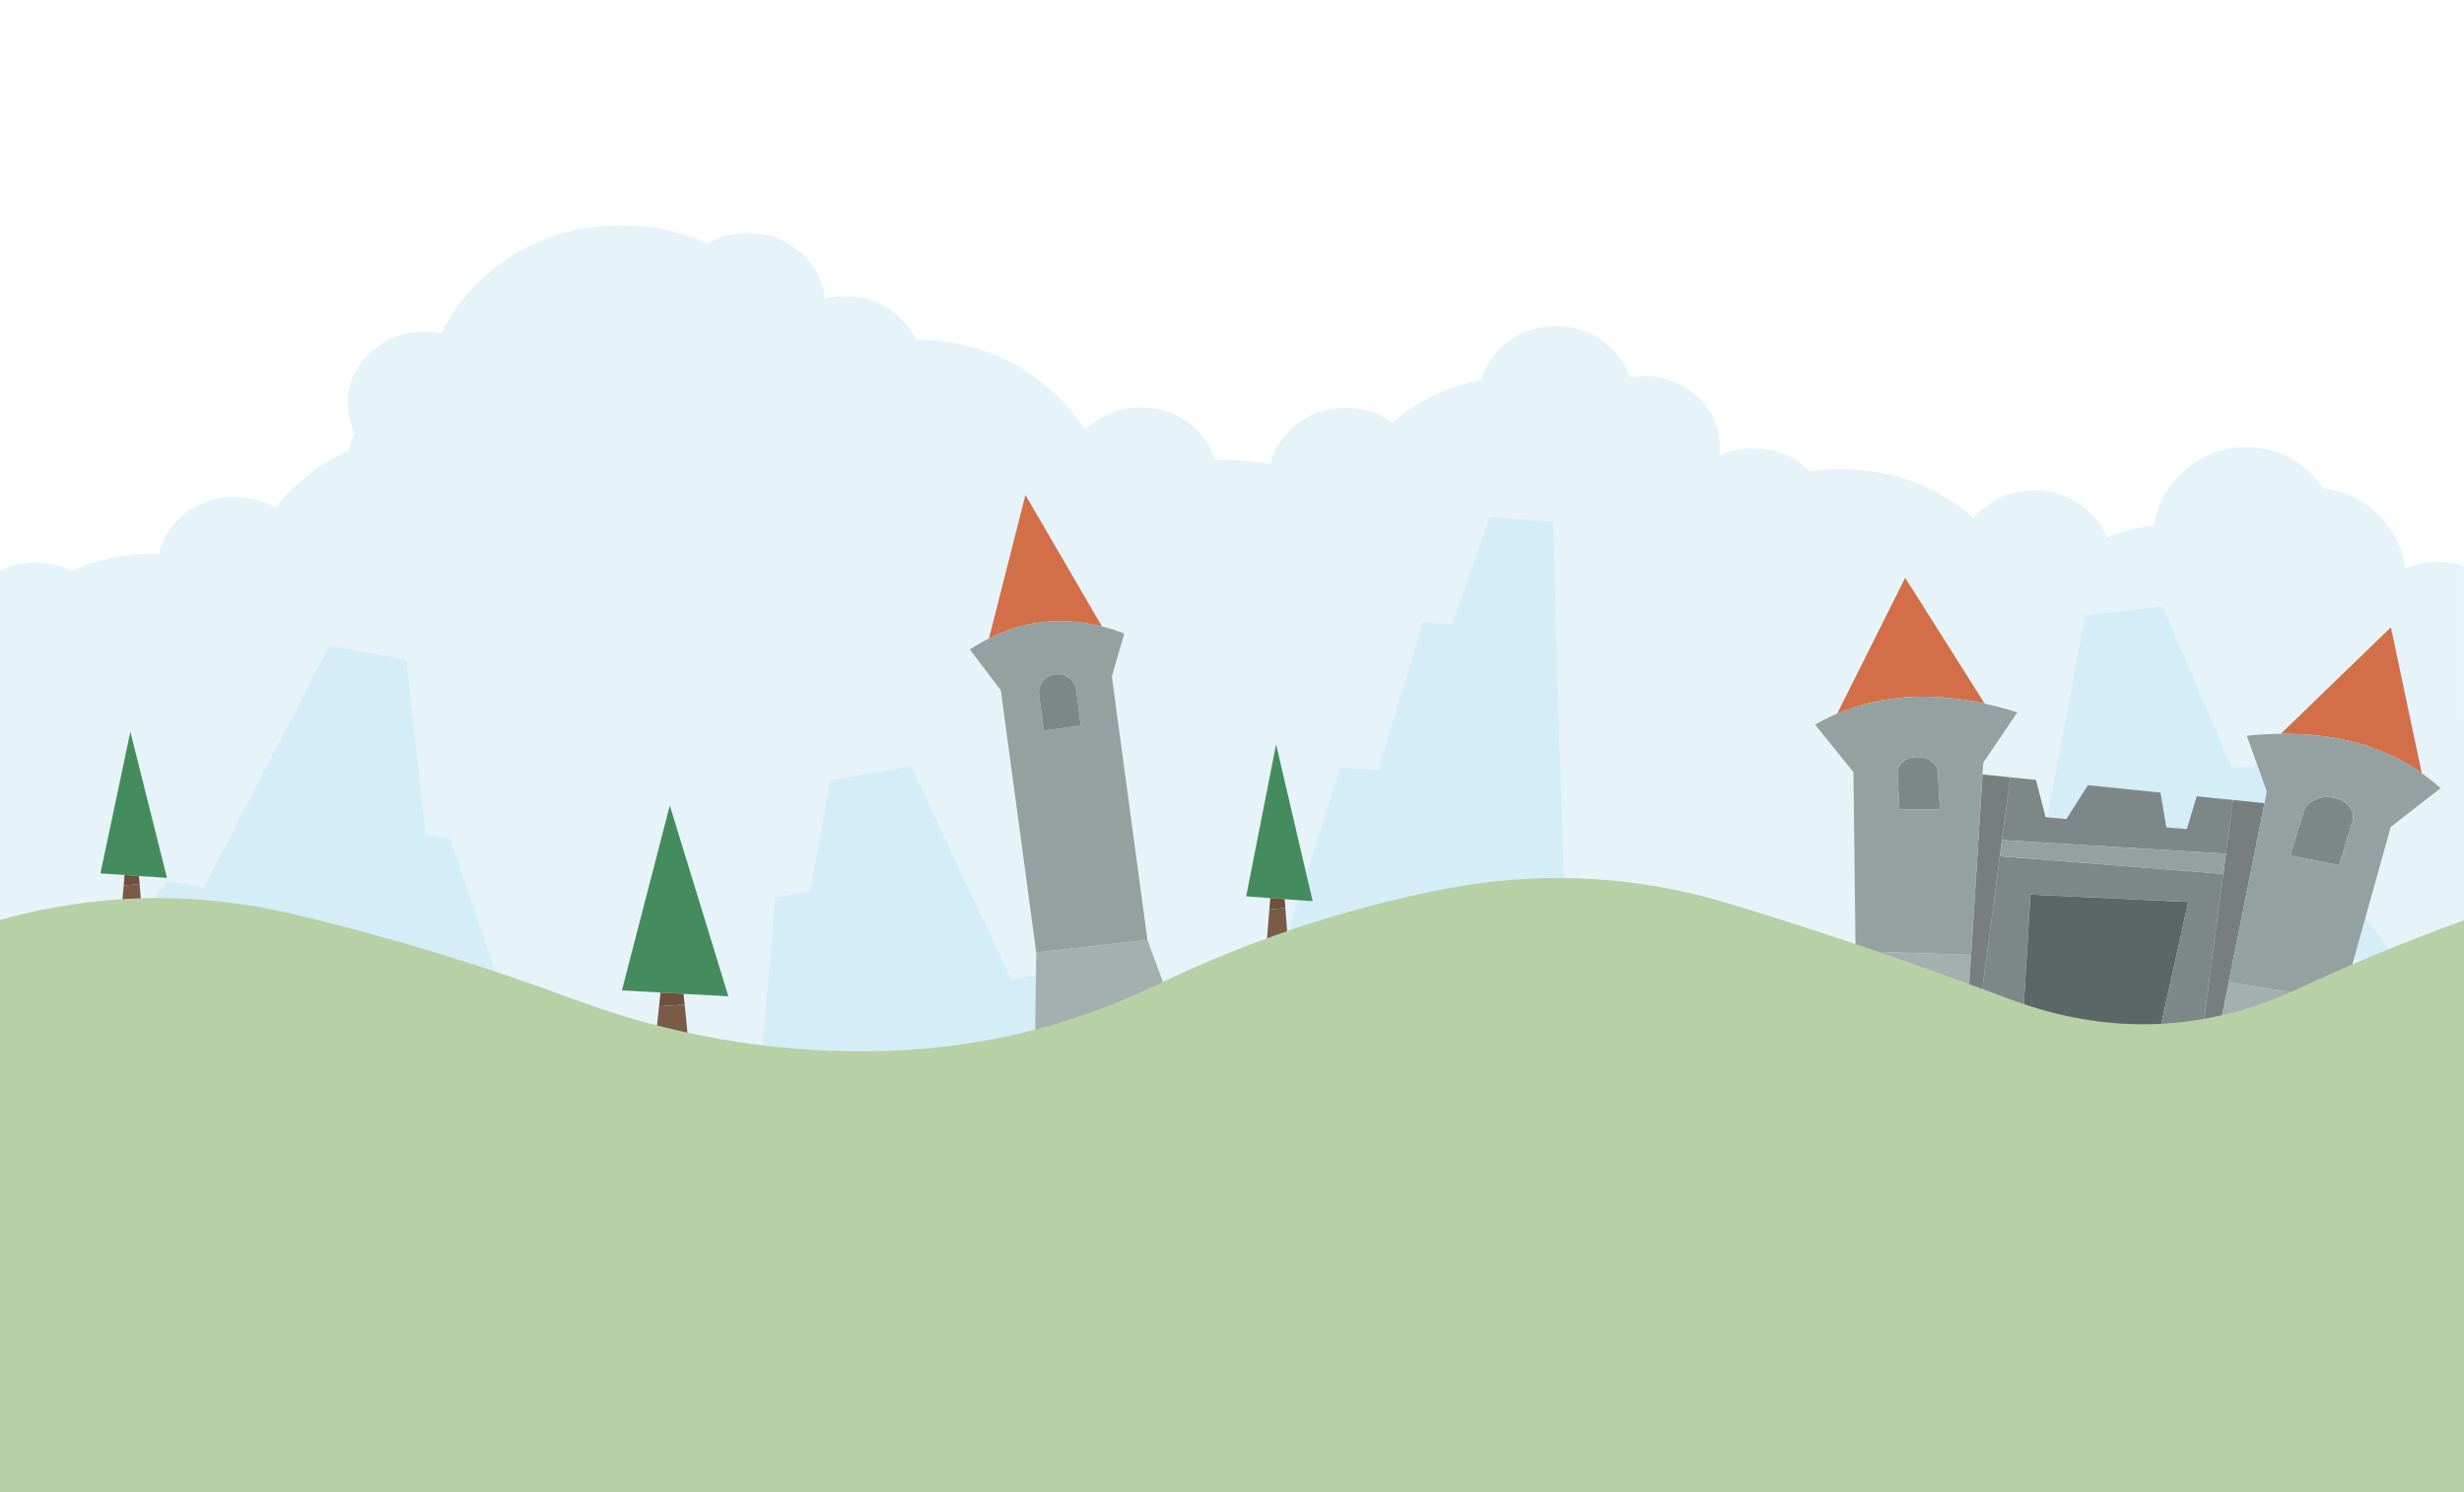
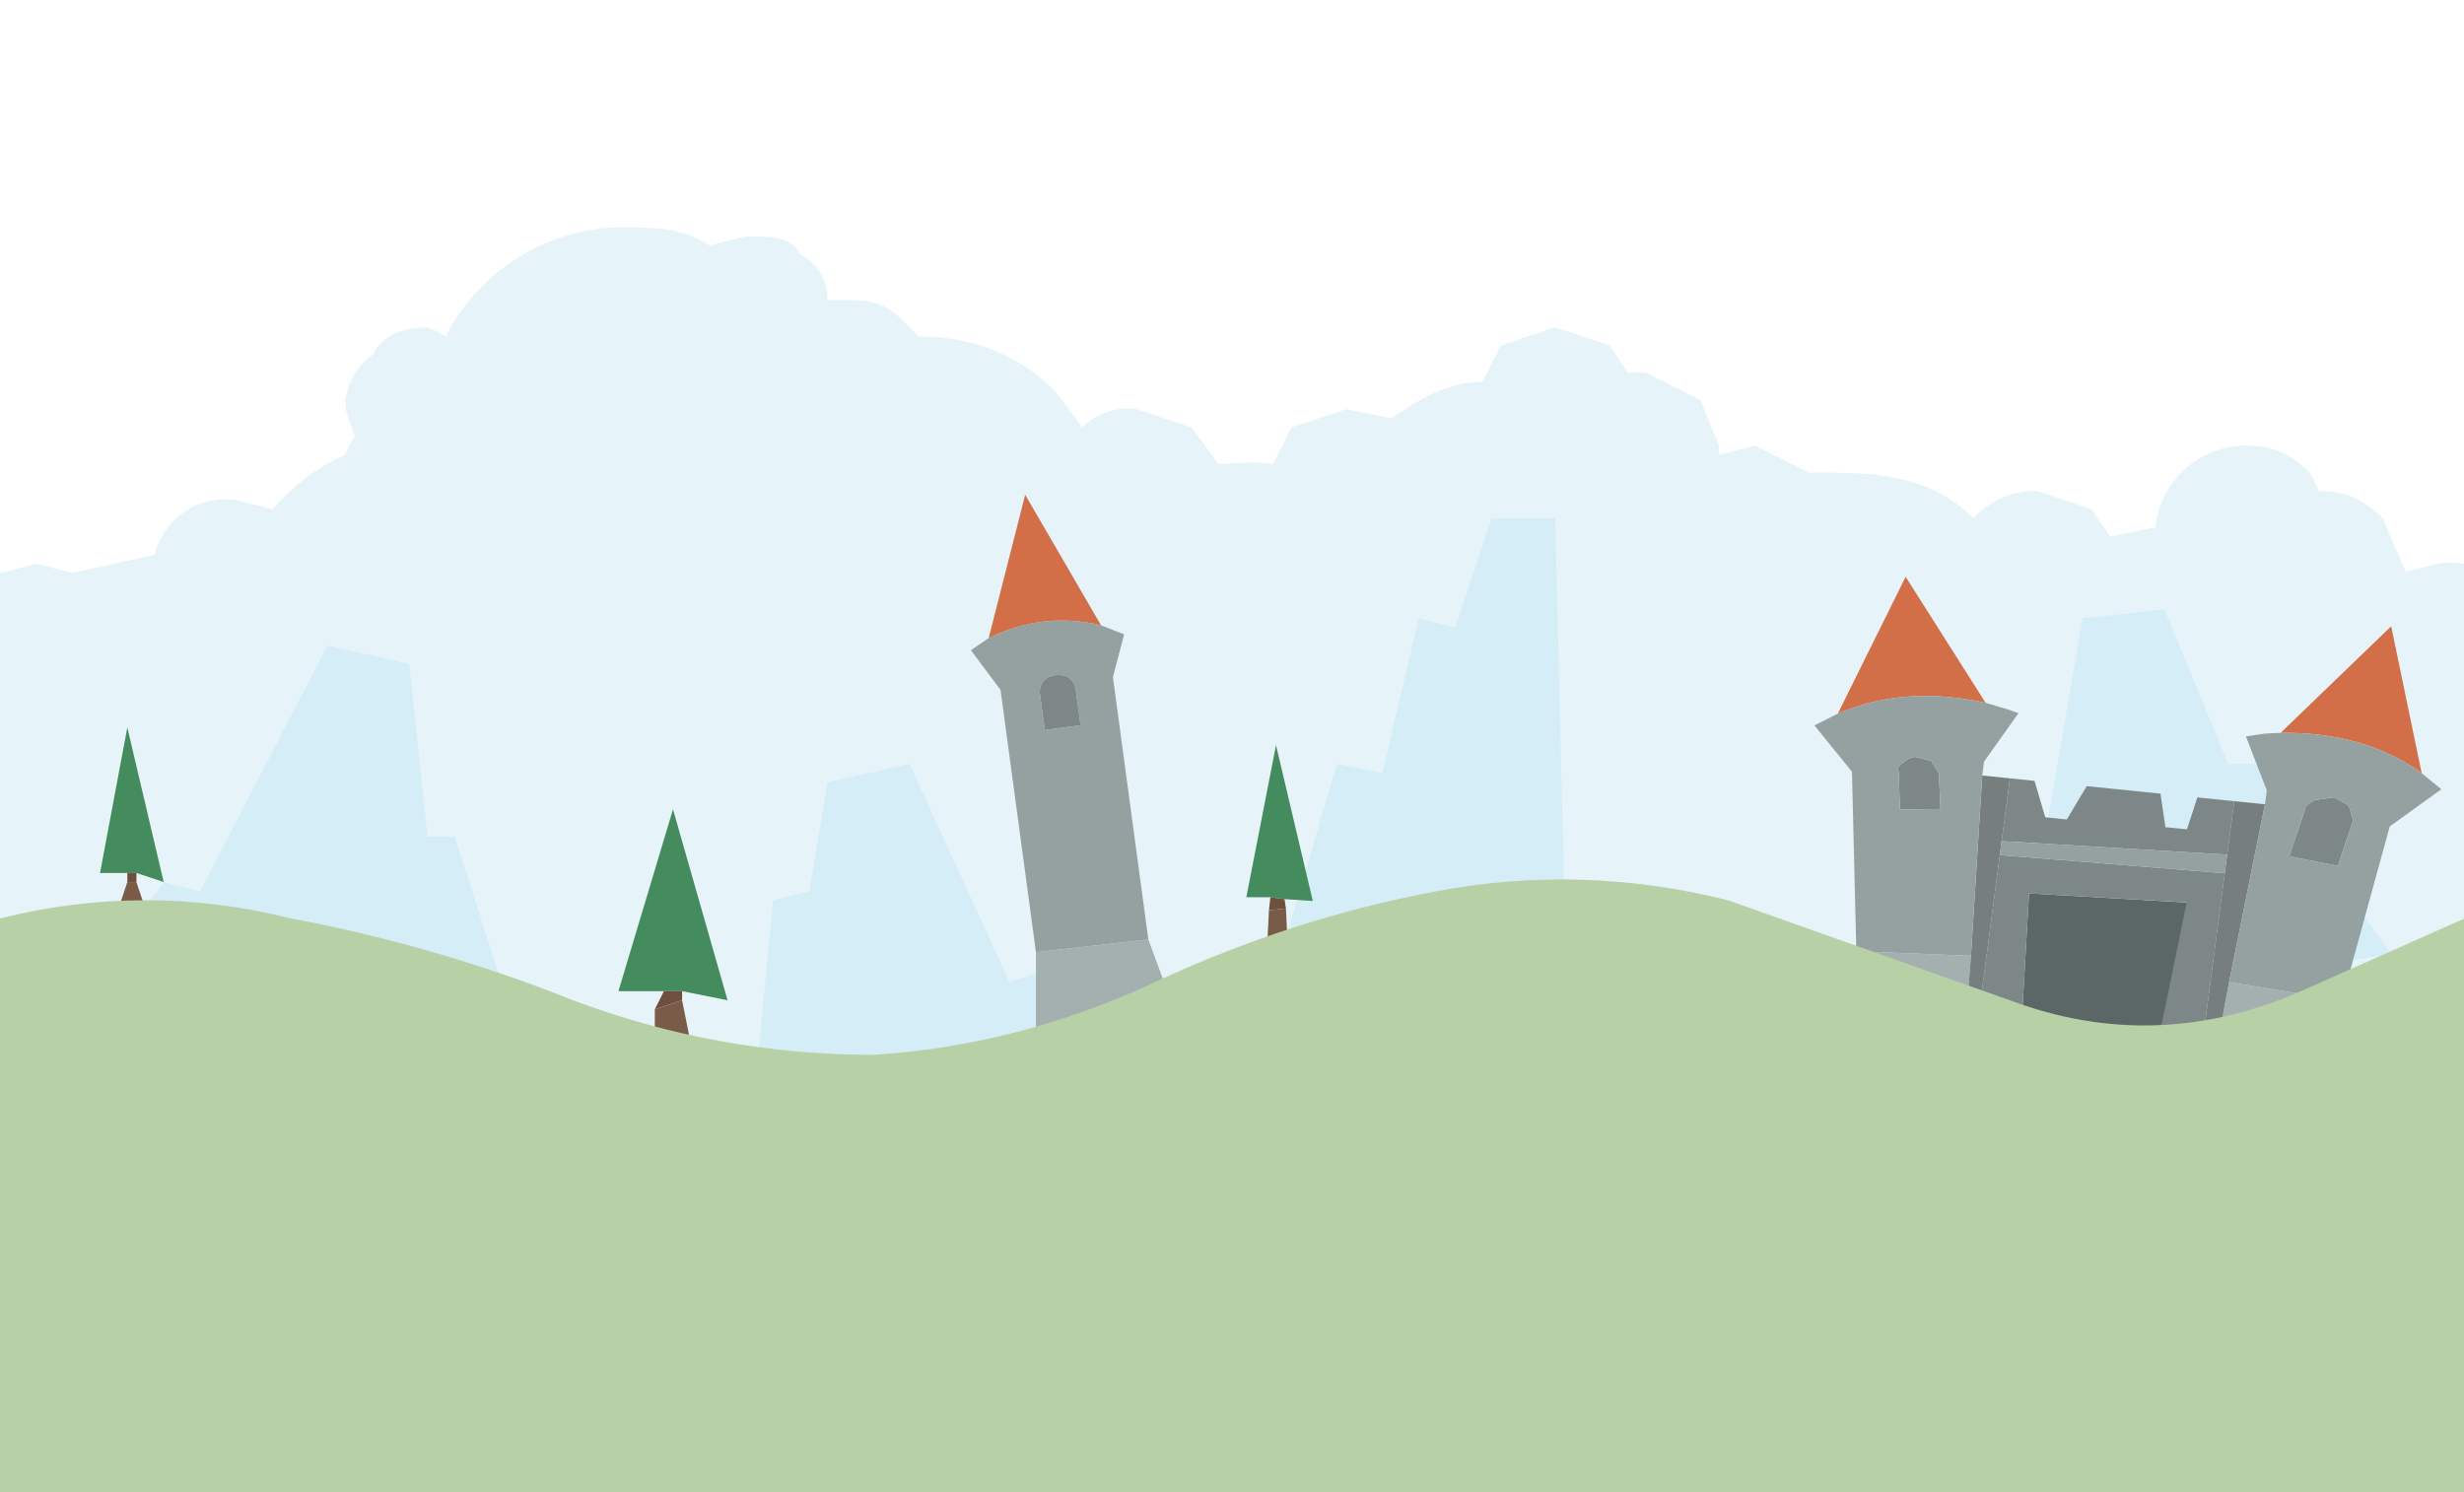
<svg xmlns="http://www.w3.org/2000/svg" width="1024" height="620" viewBox="0 0 270.93 164.04">
  <g fill="#e6f4fa">
-     <path d="M-.575 79.546v84.241h271.556V79.546z" />
-     <path d="M268.091 61.787c-1.455 0-2.774.3-3.955.9v26.842h6.763V62.276c-.885-.29-1.806-.489-2.808-.489z" />
-     <path d="M68.284 24.787c-5.971 0-11.064 1.962-15.279 5.887-1.949 1.817-3.449 3.81-4.498 5.98-.582-.115-1.195-.172-1.839-.172-2.319 0-4.308.763-5.966 2.289-1.552 1.447-2.368 3.188-2.447 5.225-.009.106-.013.221-.013.344a8.4 8.4 0 0 0 .026.661c.079.935.322 1.816.728 2.646a7.21 7.21 0 0 0-.622 1.879c-2.161.961-4.159 2.297-5.993 4.008-.776.723-1.486 1.482-2.13 2.275-1.314-.785-2.809-1.177-4.485-1.177-2.337 0-4.326.767-5.966 2.302-1.226 1.138-1.993 2.452-2.302 3.942h-.423c-3.351 0-6.429.626-9.234 1.879-1.191-.591-2.5-.886-3.929-.886-1.455 0-2.774.3-3.955.9v26.842h264.58V63.612c-.062-2.717-1.059-5.04-2.99-6.972-1.72-1.72-3.744-2.699-6.072-2.937-.37-.538-.798-1.049-1.282-1.534-2.002-2.002-4.414-3.003-7.236-3.003-1.199 0-2.329.185-3.387.556-1.411.485-2.69 1.301-3.836 2.447-1.596 1.596-2.553 3.461-2.871 5.596-1.835.229-3.572.67-5.212 1.323-.406-1.058-1.067-2.01-1.984-2.857-1.641-1.535-3.629-2.302-5.966-2.302s-4.335.767-5.993 2.302c-.238.229-.463.472-.675.728-4.092-3.572-8.986-5.358-14.684-5.358a23.46 23.46 0 0 0-3.373.238c-.079-.088-.163-.172-.251-.251-1.641-1.535-3.629-2.302-5.966-2.302-1.332 0-2.558.256-3.678.767h-.013a.66.66 0 0 1 .013-.132 5.43 5.43 0 0 0 .026-.529v-.185-.278c-.071-2.055-.896-3.819-2.474-5.292-1.649-1.535-3.638-2.302-5.966-2.302a8.85 8.85 0 0 0-1.482.119c-.388-1.226-1.102-2.32-2.143-3.281-1.641-1.535-3.629-2.302-5.966-2.302s-4.326.767-5.966 2.302c-1.129 1.049-1.874 2.248-2.236 3.598-3.651.697-6.91 2.258-9.776 4.683-1.464-1.067-3.175-1.601-5.133-1.601-2.337 0-4.331.767-5.98 2.302-1.199 1.111-1.962 2.404-2.289 3.876a23.88 23.88 0 0 0-4.551-.423c-.494 0-.992.018-1.495.053-.361-1.323-1.098-2.505-2.209-3.545-1.641-1.535-3.629-2.302-5.966-2.302s-4.331.767-5.98 2.302c-.062.062-.115.119-.159.172-.917-1.429-2.046-2.769-3.387-4.022-4.215-3.925-9.296-5.891-15.24-5.9-.406-.917-1.014-1.751-1.826-2.5-1.649-1.535-3.643-2.302-5.98-2.302-.794 0-1.535.088-2.222.265-.159-1.896-.984-3.536-2.474-4.921-1.641-1.526-3.629-2.289-5.966-2.289-1.667 0-3.148.383-4.445 1.151-2.875-1.323-6.046-1.984-9.512-1.984z" />
+     <path d="M-1 80v84h272V80z" />
+     <path d="m268 62-4 1v27h7V62a9 9 0 0 0-3 0z" />
+     <path d="M68 25a22 22 0 0 0-19 12 9 9 0 0 0-2-1c-3 0-5 1-6 3a7 7 0 0 0-3 5 8 8 0 0 0 0 1l1 3a7 7 0 0 0-1 2 22 22 0 0 0-8 6l-4-1a8 8 0 0 0-9 6l-9 2-4-1-4 1v27h265V64l-3-7c-2-2-4-3-7-3l-1-2c-2-2-4-3-7-3a10 10 0 0 0-10 9l-5 1-2-3-6-2a9 9 0 0 0-7 3c-4-4-9-5-15-5a23 23 0 0 0-3 0l-6-3-4 1a5 5 0 0 0 0-1l-2-5-6-3a9 9 0 0 0-2 0l-2-3-6-2-6 2-2 4c-4 0-7 2-10 4l-5-1-6 2-2 4a24 24 0 0 0-5 0h-1l-3-4-6-2a7 7 0 0 0-6 2l-3-4c-4-4-9-6-15-6l-2-2c-2-2-4-2-6-2h-2c0-2-1-4-3-5-1-2-3-2-6-2l-4 1c-3-2-6-2-10-2z" />
  </g>
-   <path d="M22.407 97.612l-4.022-.732-8.317 11.089 47.742 8.691-8.289-24.377-2.718-.495-2.149-19.238-8.455-1.539zm201.364-.501l-4.062.462-4.757 13.02 48.215-5.48-14.981-20.94-2.745.312-7.617-17.796-8.539.97zm-134.688.896l-3.826.675-1.854 21.389 41.512-7.325-10.427-5.627-3.281.579-11.035-23.453-8.873 1.566zm70.545-29.332l-3.179-.233-4.94 16.254-4.145-.303-7.61 24.086 41.438 3.033-4.532-13.419-4.697-.344-1.222-40.363-6.918-.506z" fill="#d5edf7" />
+   <path d="m22 98-4-1-8 11 48 9-8-25h-3l-2-19-9-2zm202-1-4 1-5 13 48-6-15-21h-3l-7-17-9 1zM89 98l-4 1-2 21 42-7-11-6-3 1-11-24-9 2zm71-29-4-1-4 17-5-1-7 24 41 4-4-14h-5l-1-41h-7z" fill="#d5edf7" />
  <g transform="matrix(.3379 .034423 -.033664 .25574 112.96 185.77)">
-     <path d="M355.85-351.95l-1.25 24.1h43.5l-5-21.15-37.25-2.95m-82.6 24.1L272-352.4l-37.25 3.4-2.15 21.15z" fill="#a4afaf" />
-     <path d="M288.5-380.55l2.85 52.7h44.4l3.75-56.4z" fill="#5b6666" />
-     <path d="M277.05-395.5v67.65h14.3l-2.85-52.7 51-3.7-3.75 56.4h13.8v-69.8l-72.5 2.15m-36.35-31.1l2.1 15.7 13.05-1.8-2.2-15.65q-.3-2.7-2.5-4.35-2.15-1.7-4.85-1.3-2.65.35-4.3 2.55-1.65 2.15-1.3 4.85m88.6 11.65l-3.35-14.5h-23.6l-5.5 15.3-6.75.1-4.65-15.4h-8.4v27l72.5-3.9v-23.1h-11.8l-1.8 14.35-6.65.15m57.9-16.7q-2.05-2.7-5.35-3.1-3.3-.45-5.95 1.65-2.7 2.05-3.15 5.35l-2.45 19.35 16.05 2.05 2.45-19.35q.45-3.3-1.6-5.95z" fill="#7e8787" />
-     <path d="M234.9-509.55l-16.1 60.6q19.95-14.7 46.95-10.65l-30.85-49.95m174.15 60.6l-16.1-60.6-30.85 49.95q27-4.05 46.95 10.65z" fill="#d26f49" />
-     <path d="M277.05-429.45h-9L272-352.4l1.25 24.55h3.8v-101.6m72.5 0v101.6h5.05l1.25-24.1 3.95-77.5z" fill="#767e7e" />
-     <path d="M212.15-443.4l14.35 18.55 8.25 75.85 37.25-3.4-3.95-77.05-.25-5.1 8.8-22.75q-1.1-.3-2.25-.6-4.4-1.1-8.6-1.7-27-4.05-46.95 10.65-3.45 2.5-6.65 5.55m30.65 32.5l-2.1-15.7q-.35-2.7 1.3-4.85 1.65-2.2 4.3-2.55 2.7-.4 4.85 1.3 2.2 1.65 2.5 4.35l2.2 15.65-13.05 1.8m106.75 13.25v-8.7l-72.5 3.9v6.95l72.5-2.15m7.5-61.05q-2.85.6-5.8 1.4l8.8 22.75-.25 5.1-3.95 77.5L393.1-349l8.25-75.85 14.35-18.55q-3.2-3.05-6.65-5.55-19.95-14.7-46.95-10.65-2.45.35-5.05.9m24.8 23.95q3.3.4 5.35 3.1 2.05 2.65 1.6 5.95l-2.45 19.35-16.05-2.05 2.45-19.35q.45-3.3 3.15-5.35 2.65-2.1 5.95-1.65z" fill="#95a1a1" />
+     <path d="m356-352-1 24h43l-5-21-37-3m-83 24-1-24-37 3-2 21z" fill="#a4afaf" />
+     <path d="m288-381 3 53h45l4-56z" fill="#5b6666" />
+     <path d="M277-396v68h14l-3-53 51-3-3 56h14v-70l-73 2m-36-31 2 16 13-2-2-15-3-5-5-1q-2 0-4 3-2 2-1 4m88 12-3-14h-24l-5 15h-7l-5-15h-8v27l73-4v-23h-12l-2 14h-7m58-17-5-3-6 2q-3 2-3 5l-3 20 16 2 3-20-2-6z" fill="#7e8787" />
+     <path d="m235-510-16 61q20-15 47-11l-31-50m174 61-16-61-31 50q27-4 47 11z" fill="#d26f49" />
+     <path d="M277-429h-9l4 77 1 24h4v-101m73 0v101h5l1-24 4-77z" fill="#767e7e" />
+     <path d="m212-443 14 18 9 76 37-3-4-77v-6l9-22-3-1-8-2q-27-4-47 11l-7 6m31 32-2-16q-1-2 1-4 2-3 4-3l5 1 3 5 2 15-13 2m107 13v-8l-73 4v6l73-2m7-61-6 2 9 22v6l-4 77 37 3 8-76 15-18-7-6q-20-15-47-11l-5 1m25 24 5 3 2 6-3 20-16-2 3-20q0-3 3-5l6-2z" fill="#95a1a1" />
  </g>
-   <path d="M13.697 96.223l1.579.114 3.08.2-4.021-16.061-3.29 15.567z" fill="#448c5e" />
-   <path d="M13.596 97.382l1.758-.152-.078-.893-1.579-.114z" fill="#6d503d" />
-   <path d="M13.596 97.382l-.264 3.013h2.279l-.257-3.165z" fill="#795b48" />
-   <path d="M72.629 109.15l2.527.149 4.93.261-6.437-20.98-5.267 20.334z" fill="#448c5e" />
-   <path d="M72.468 110.664l2.814-.199-.125-1.167-2.527-.149z" fill="#6d503d" />
-   <path d="M72.468 110.664l-.423 3.935h3.648l-.411-4.134z" fill="#795b48" />
+   <path d="M14 96h1l3 1-4-17-3 16z" fill="#448c5e" />
+   <path d="M14 97h1v-1h-1z" fill="#6d503d" />
+   <path d="m14 97-1 3h3l-1-3z" fill="#795b48" />
+   <path d="M73 109h2l5 1-6-21-6 20z" fill="#448c5e" />
+   <path d="m72 111 3-1v-1h-2z" fill="#6d503d" />
+   <path d="M72 111v4h4l-1-5z" fill="#795b48" />
  <g transform="matrix(.15554 0 0 .20404 79.023 136.42)">
-     <path d="M389.95-184.55l10.15.6 19.8 1.05-25.85-84.5-21.15 81.9z" fill="#448c5e" />
-     <path d="M389.3-178.45l11.3-.8-.5-4.7-10.15-.6z" fill="#6d503d" />
-     <path d="M389.3-178.45l-1.7 15.85h14.65l-1.65-16.65z" fill="#795b48" />
+     <path d="m390-185 10 1 20 1-26-84-21 82z" fill="#448c5e" />
+     <path d="m389-178 12-1-1-5-10-1z" fill="#6d503d" />
+     <path d="m389-178-1 15h14l-1-16z" fill="#795b48" />
    <g transform="matrix(1.6857 -.17352 .22762 1.2851 -882.74 436.16)">
-       <path d="M760.6-327.85l-8-36-46.5-1-5.5 37z" fill="#a4afaf" />
-       <path d="M695.6-493.35l10.5 18.5v110l46.5 1v-110.5l7.5-17q-4.4-2.4-8.8-4.15-23.6-9.55-47.2-1.35-4.25 1.45-8.5 3.5m26 37.5v-14.75q0-3.2 2.25-5.5 2.3-2.25 5.5-2.25 3.2 0 5.45 2.25 2.3 2.3 2.3 5.5v14.75z" fill="#95a1a1" />
-       <path d="M721.6-470.6v14.75h15.5v-14.75q0-3.2-2.3-5.5-2.25-2.25-5.45-2.25-3.2 0-5.5 2.25-2.25 2.3-2.25 5.5z" fill="#7e8787" />
-       <path d="M727.1-553.9l-23 57.05q23.6-8.2 47.2 1.35z" fill="#d26f49" />
+       <path d="m761-328-8-36-47-1-5 37z" fill="#a4afaf" />
+       <path d="m696-493 10 18v110l47 1v-110l7-17-9-5q-23-9-47-1l-8 4m26 37v-15q0-3 2-5t5-2q4 0 6 2t2 5v15z" fill="#95a1a1" />
+       <path d="M722-471v15h15v-15q0-3-2-5t-6-2q-3 0-5 2t-2 5z" fill="#7e8787" />
+       <path d="m727-554-23 57q24-8 47 1z" fill="#d26f49" />
    </g>
  </g>
  <g fill="#b8d0a6">
-     <path d="M252.781 108.692q-15.587 7.276-31.891 1.146-15.126-5.702-30.55-10.41-15.844-4.818-32.095-1.56-16.224 3.272-31.024 10.424-14.95 7.193-31.634 7.317-16.671.138-32.244-5.633-15.126-5.633-30.848-9.402-16.4-3.907-32.61.621v30.374h271.056v-30.374q-9.243 3.341-18.162 7.497z" />
-     <path d="M-.002 128.636v38.071H270.94v-38.071z" />
+     <path d="M253 109q-16 7-32 1l-31-11q-16-4-32-1t-31 10q-15 7-31 8-17 0-33-6-15-6-31-9-16-4-32 0v31h271v-31l-18 8z" />
+     <path d="M0 129v38h271v-38z" />
  </g>
</svg>
